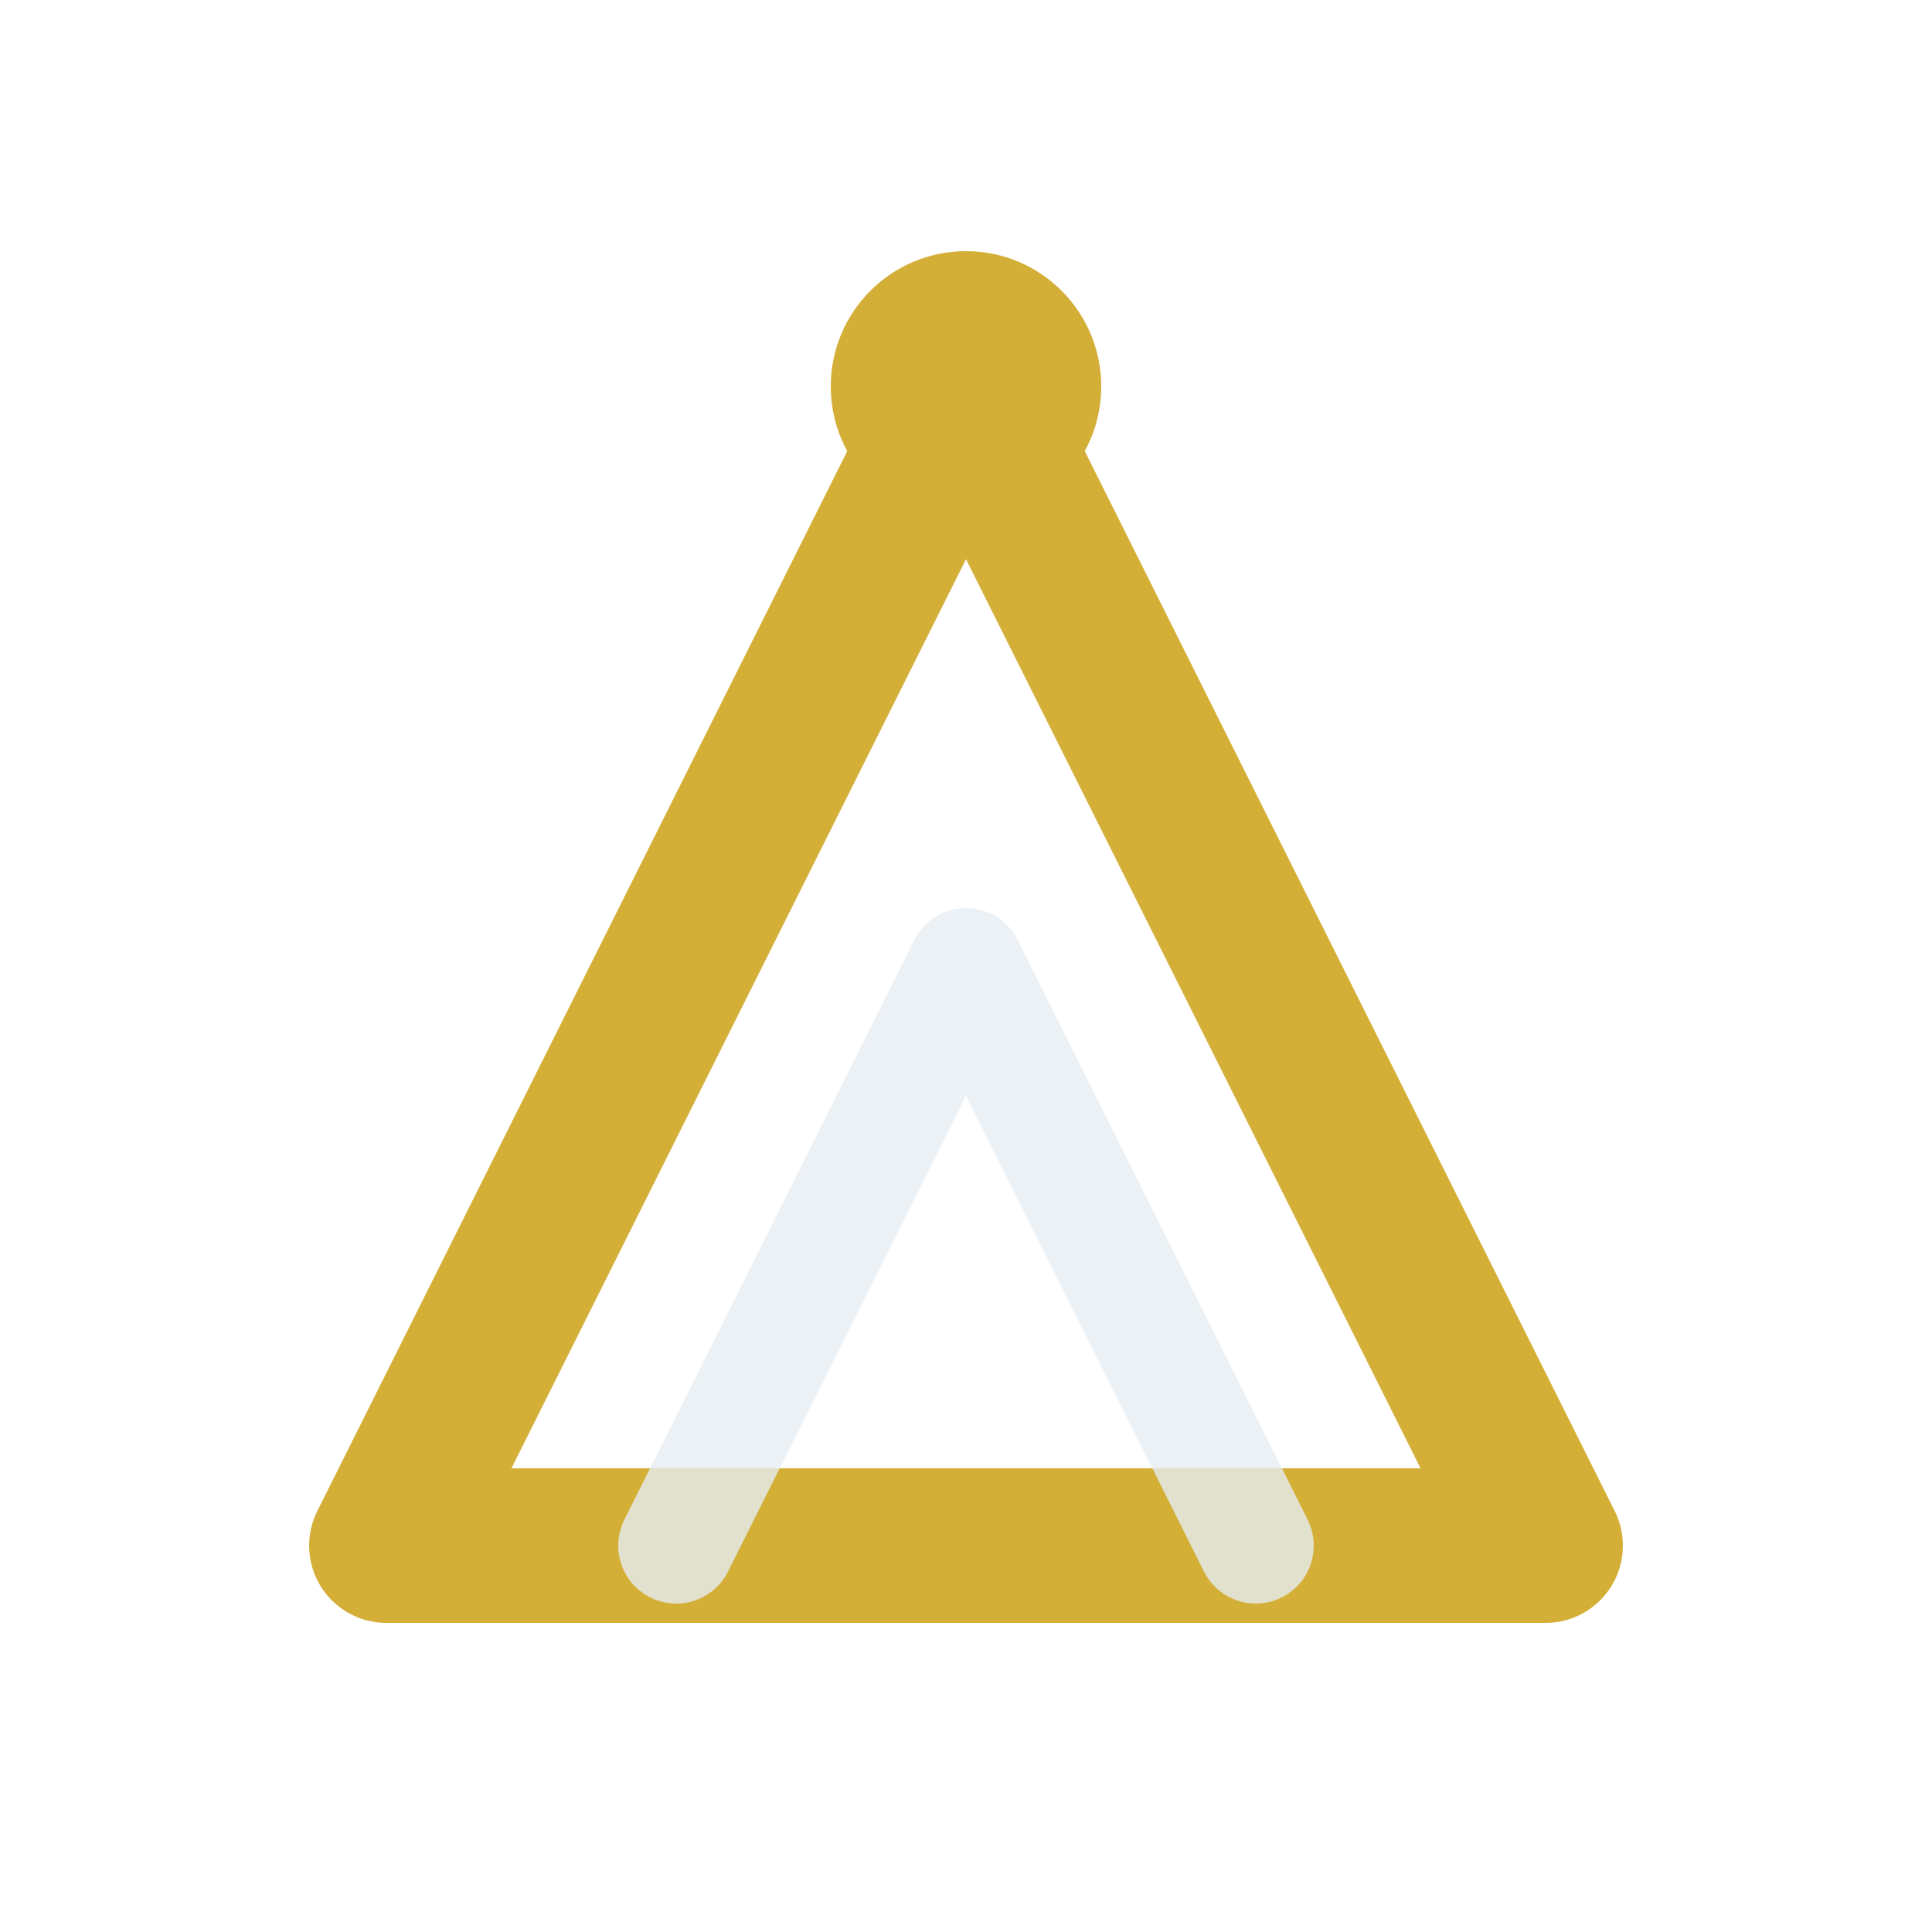
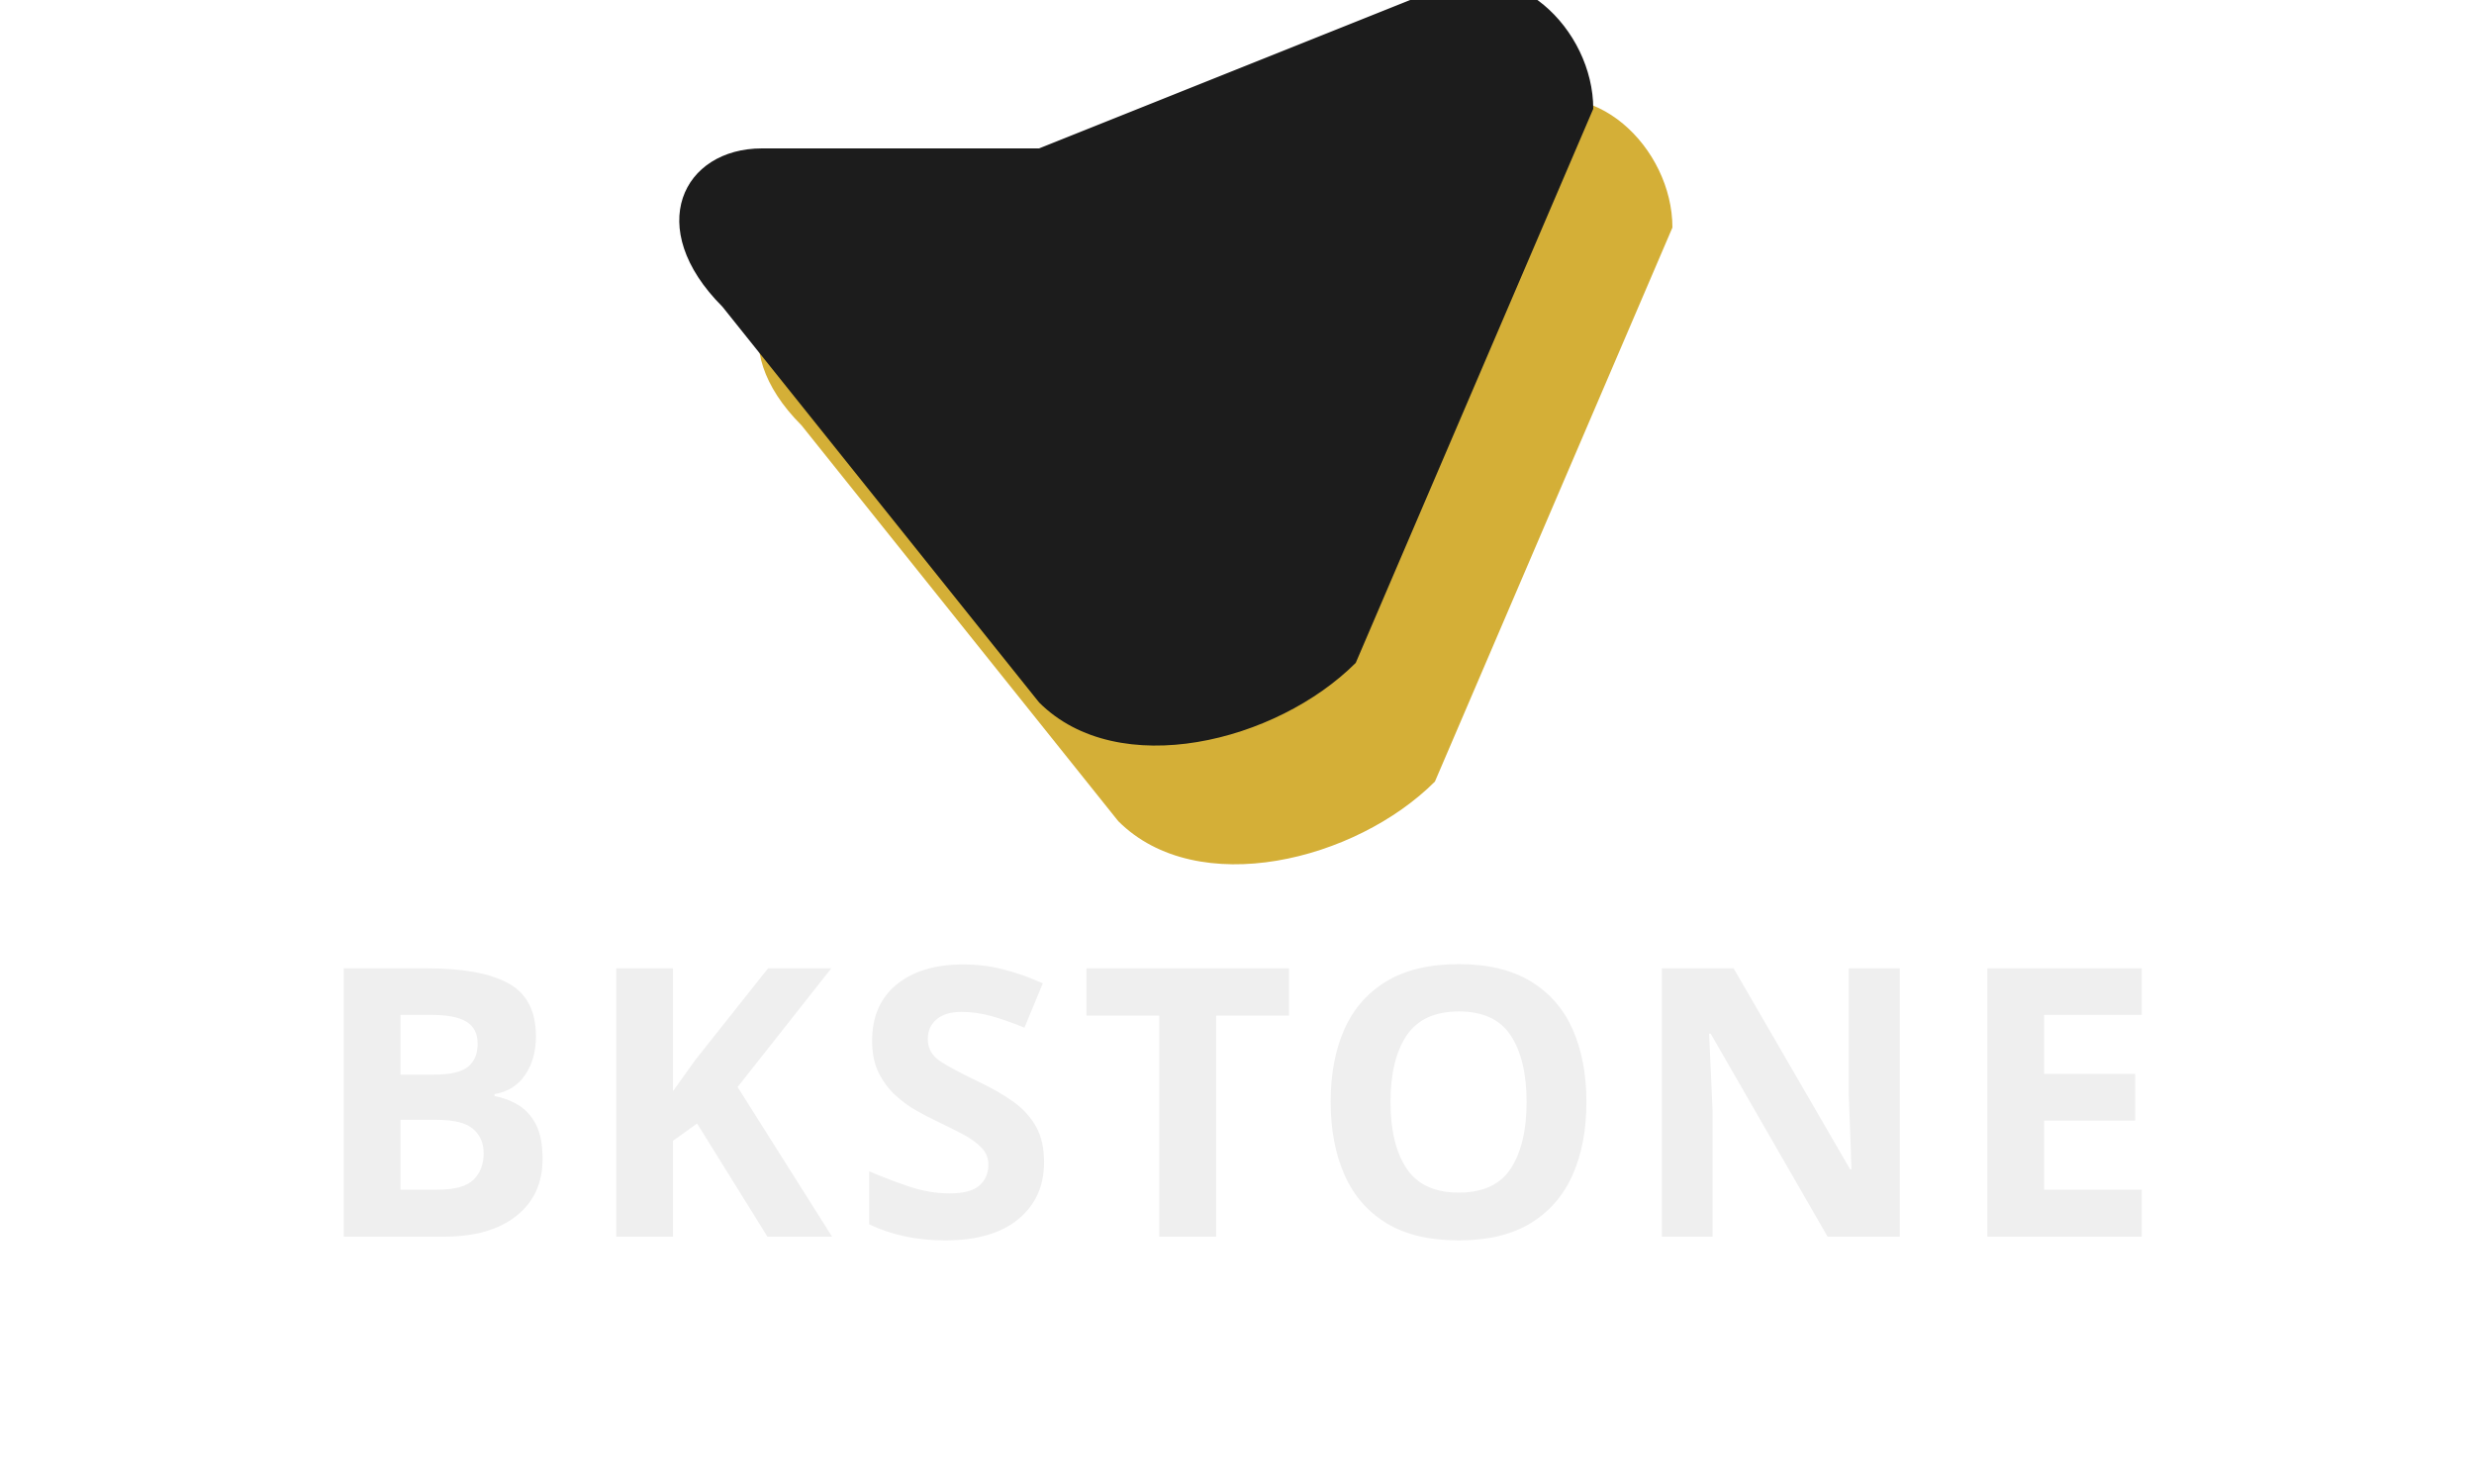
- <svg xmlns="http://www.w3.org/2000/svg" width="40" height="40" viewBox="0 0 100 100" fill="none">
-   <path d="M20 80 L50 20 L80 80 Z" stroke="#D4AF37" stroke-width="8" stroke-linejoin="round" stroke-linecap="round" />
-   <path d="M35 80 L50 50 L65 80" stroke="#E6EDF3" stroke-width="6" stroke-linejoin="round" stroke-linecap="round" opacity="0.8" />
-   <circle cx="50" cy="20" r="7" fill="#D4AF37" />
+ <svg xmlns="http://www.w3.org/2000/svg" width="250" height="150" viewBox="0 0 250 150">
+   <style>
+     /* 推荐在CSS中定义字体样式 */
+     .bkstone-text {
+       font-family: 'Montserrat', sans-serif;
+       font-size: 38px;
+       font-weight: 600; /* Semi-bold */
+       fill: #EFEFEF; /* 文本颜色，亮灰色 */
+       letter-spacing: 2px;
+     }
+   </style>
+   <g id="icon" transform="translate(125, 55) scale(0.8)">
+     <path d="M-15,-35 L35,-55 C45,-60 55,-50 55,-40 L25,30 C15,40 -5,45 -15,35 L-55,-15 C-65,-25 -60,-35 -50,-35 Z" fill="#D4AF37" />
+     <path d="M-25,-50 L25,-70 C35,-75 45,-65 45,-55 L15,15 C5,25 -15,30 -25,20 L-65,-30 C-75,-40 -70,-50 -60,-50 Z" fill="#1C1C1C" />
+   </g>
+   <text x="125" y="125" text-anchor="middle" class="bkstone-text">
+     BKSTONE
+   </text>
</svg>
